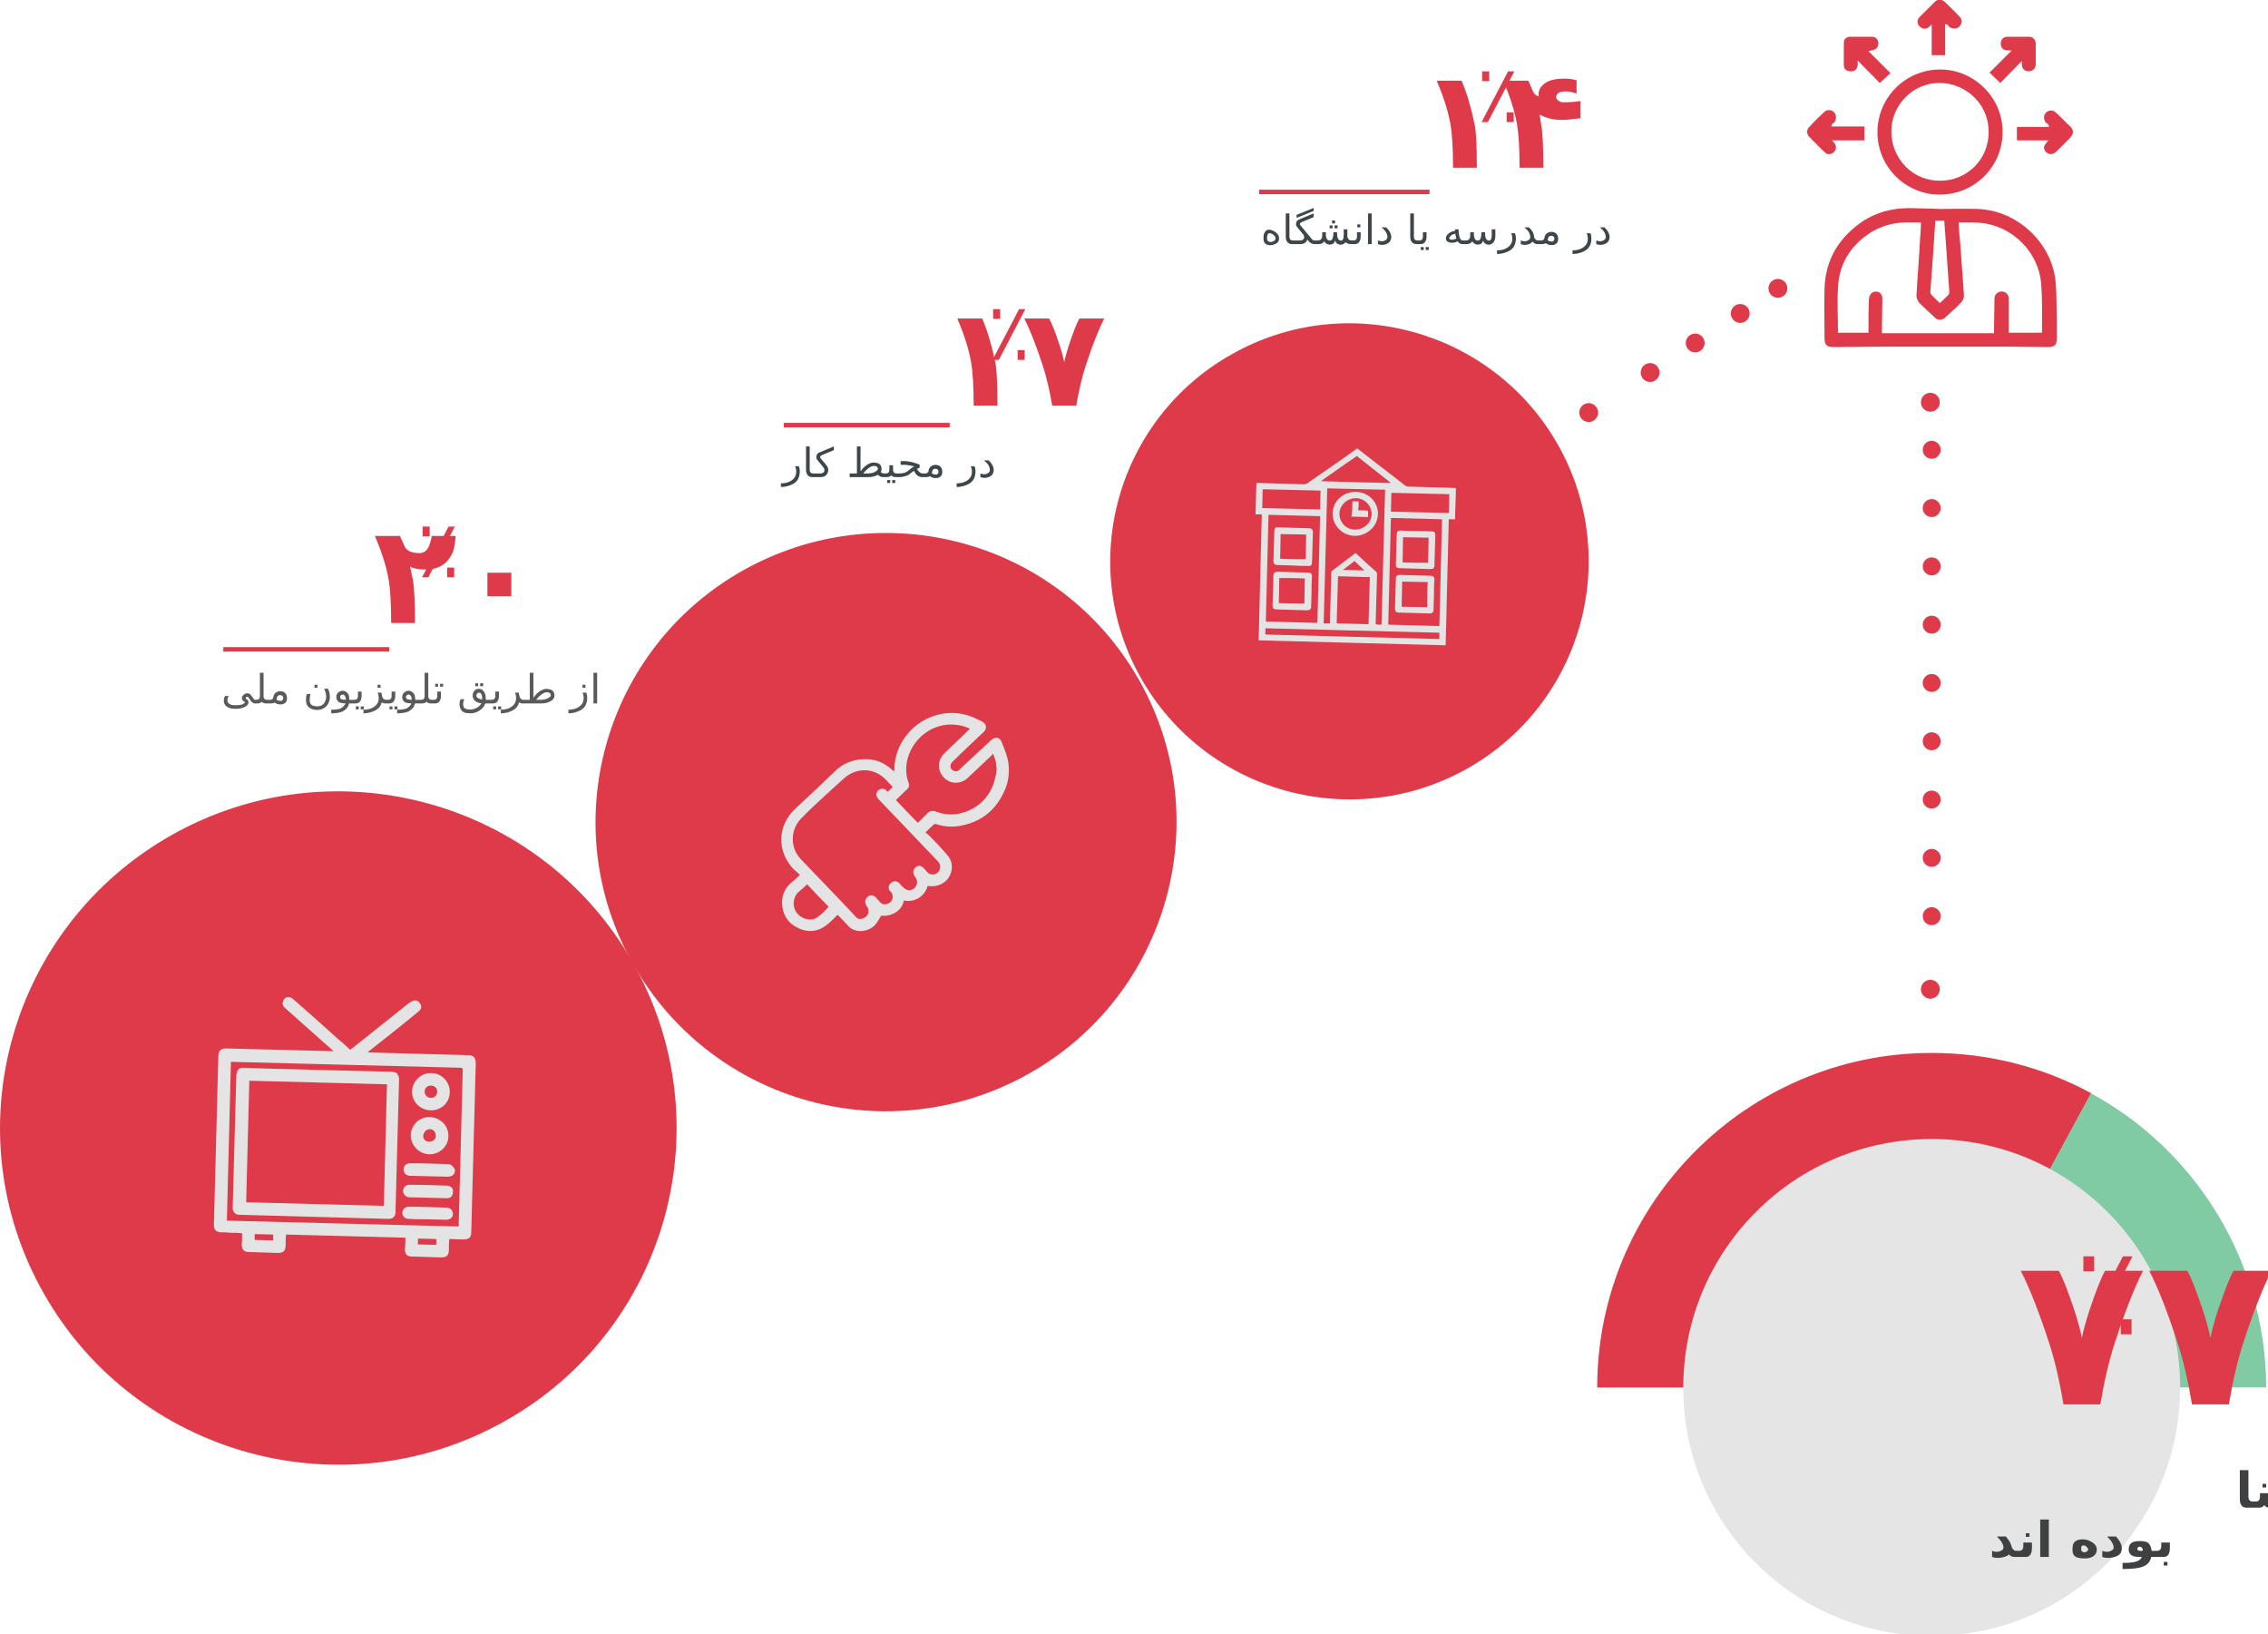
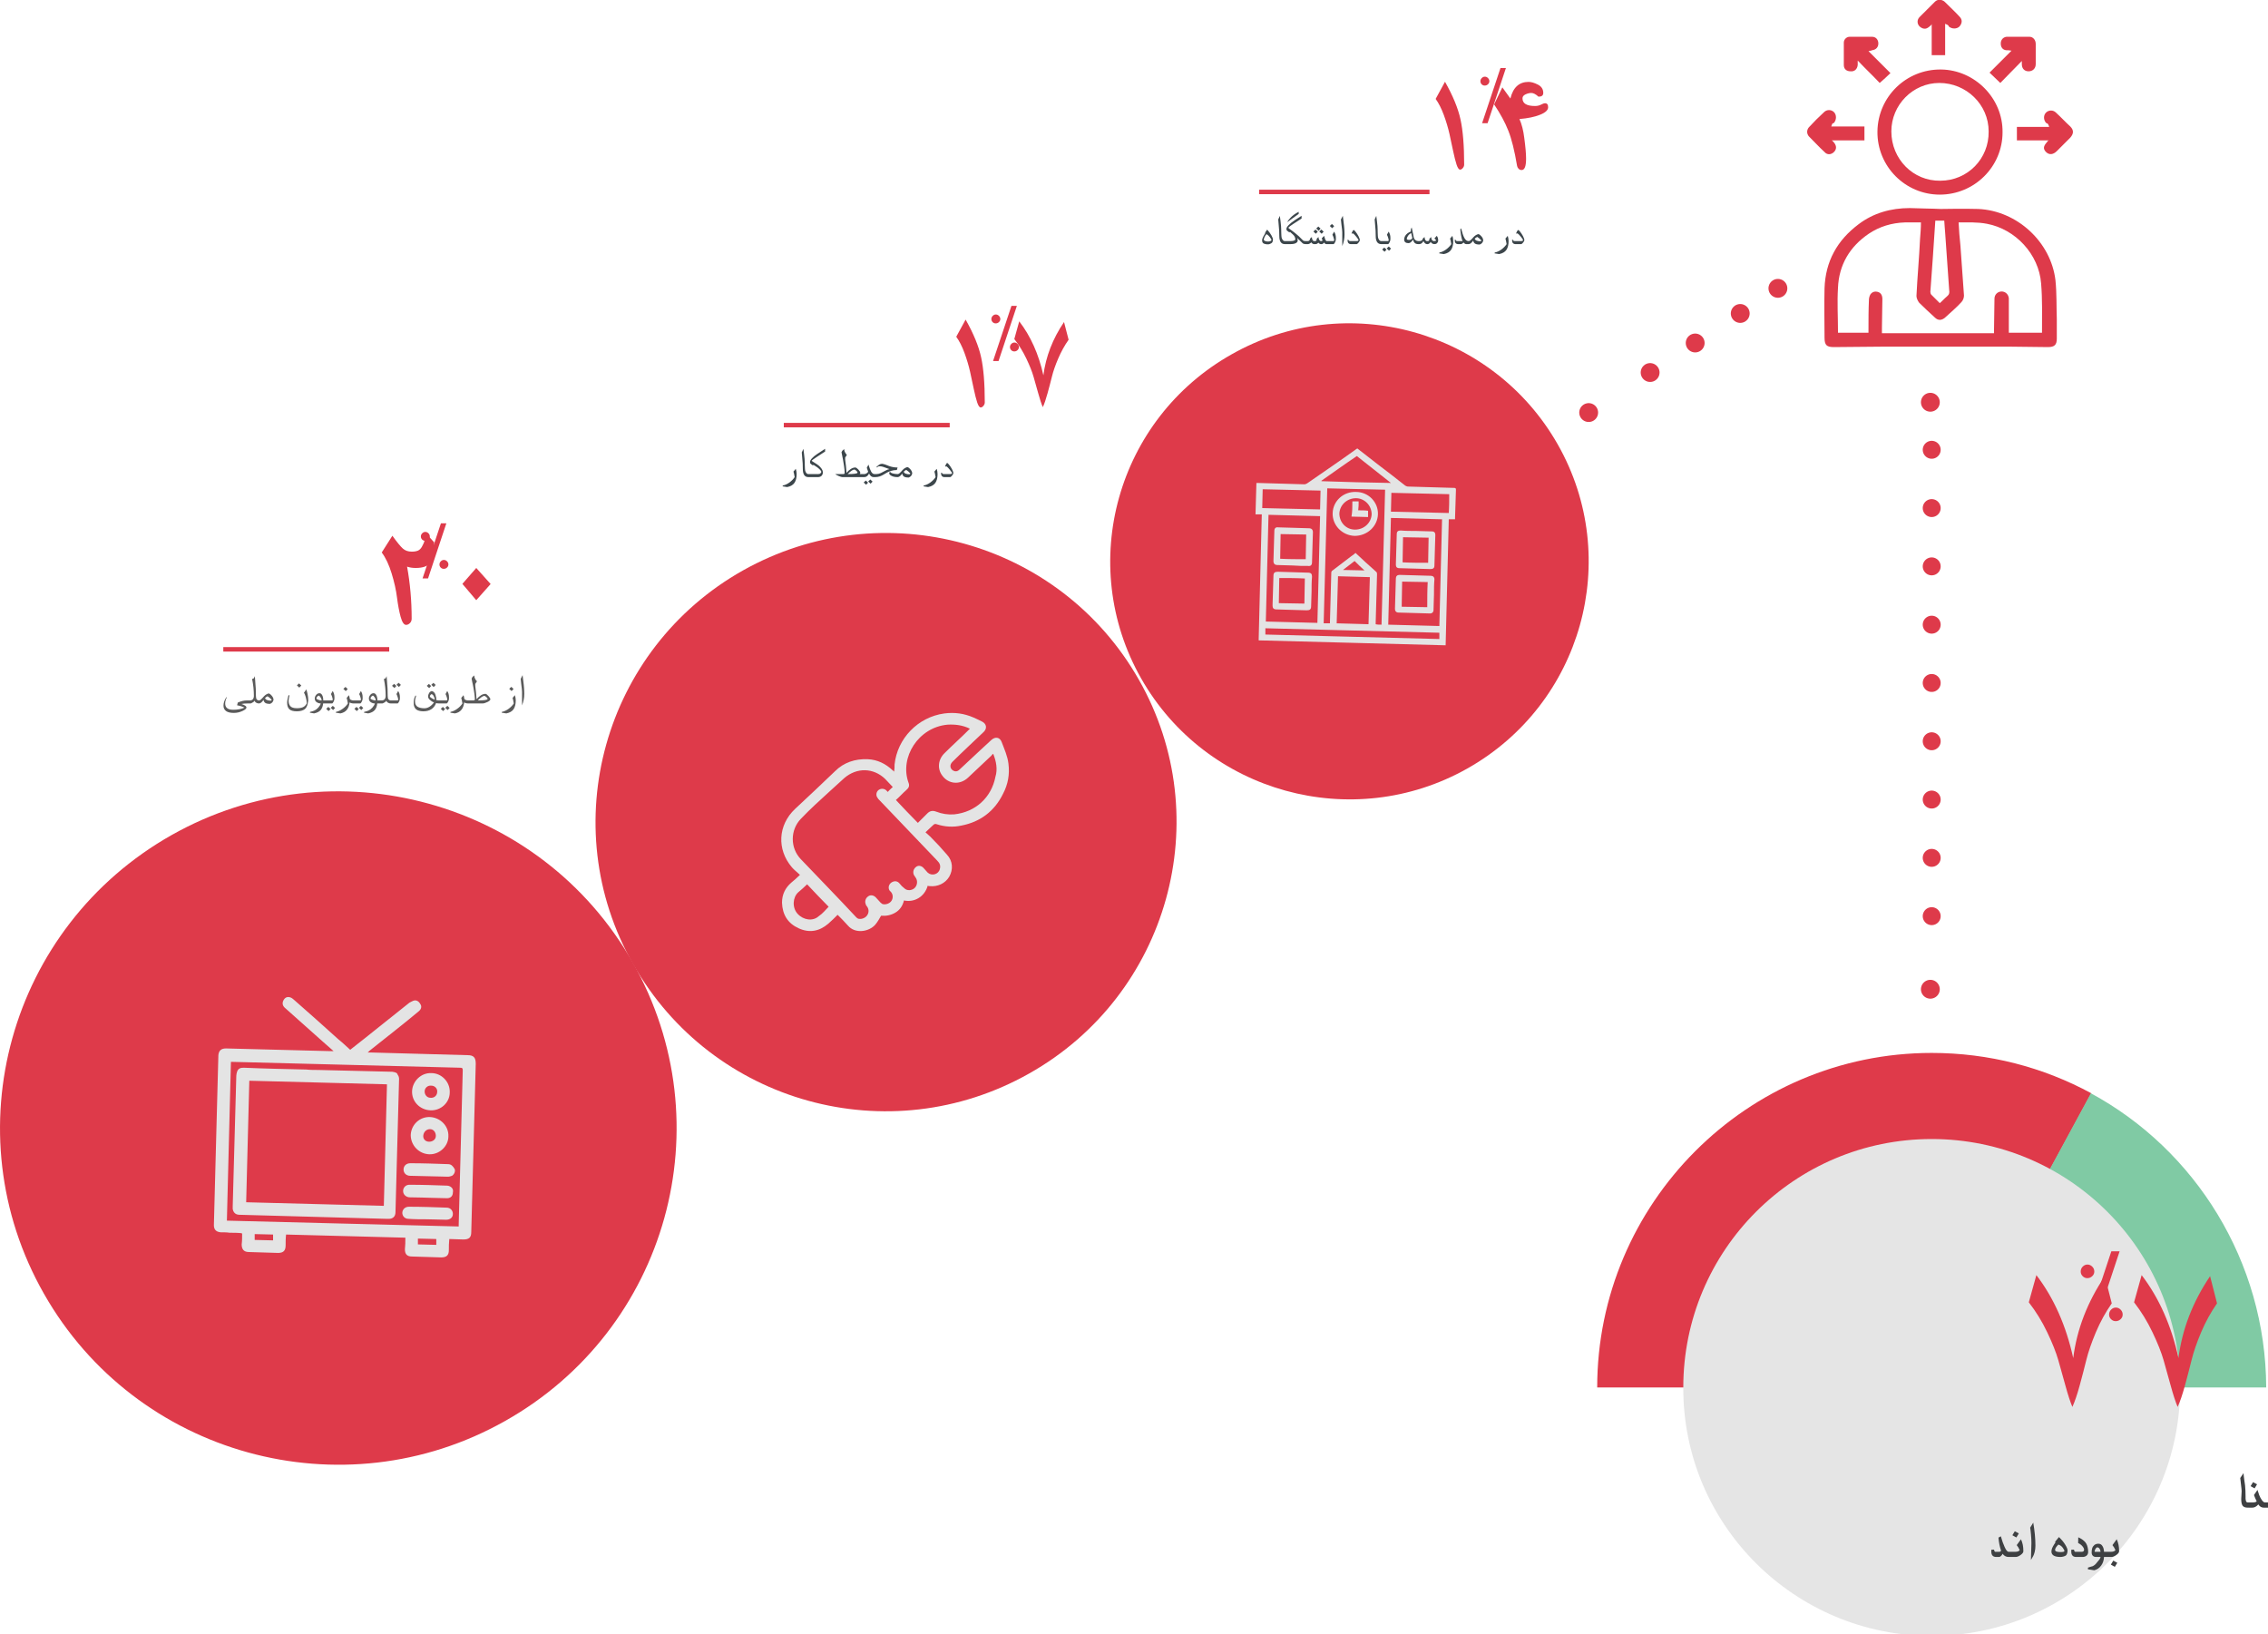
<svg xmlns="http://www.w3.org/2000/svg" version="1.1" id="SVG_T1G2" x="0px" y="0px" viewBox="0 0 505.8 364.3" data-viewBox="0 0 505.8 364.3" style="enable-background:new 0 0 505.8 364.3;" xml:space="preserve">
  <style type="text/css">
	#SVG_T1G2 .st0{fill:#DF3A4A;}
	#SVG_T1G2 .st1{fill:none;}
	#SVG_T1G2 .st2{fill:#80CAA4;}
	#SVG_T1G2 .st3{fill:#E5E5E5;}
	#SVG_T1G2 .st4{fill:#DE3A4A;}
	#SVG_T1G2 .st5{fill:none;stroke:#DE3A4A;stroke-width:4;stroke-linecap:round;stroke-linejoin:round;stroke-dasharray:0,13;}
	#SVG_T1G2 .st6{fill:none;stroke:#DE3A4A;stroke-width:4.204;stroke-linecap:round;stroke-linejoin:round;}
	#SVG_T1G2 .st7{fill:none;stroke:#DE3A4A;stroke-width:4.204;stroke-linecap:round;stroke-linejoin:round;stroke-dasharray:0,12.014;}
	#SVG_T1G2 .st8{fill:none;stroke:#DE3A4A;}
	#SVG_T1G2 .st9{fill:#E4E4E4;}
	#SVG_T1G2 .st10{fill:#3C464B;}
- 	#SVG_T1G2 .st11{font-family:'Raleway'; font-weight:400;}
+ 	#SVG_T1G2 .st11{ font-weight:400;}
	#SVG_T1G2 .st12{font-size:9px;}
	#SVG_T1G2 .st13{fill:#5A5A5A;}
	#SVG_T1G2 .st14{font-size:8.454px;}
- 	#SVG_T1G2 .st15{font-family:'Raleway'; font-weight:600;}
+ 	#SVG_T1G2 .st15{ font-weight:600;}
	#SVG_T1G2 .st16{font-size:30.571px;}
	#SVG_T1G2 .st17{font-size:17.823px;}
	#SVG_T1G2 .st19{fill:#3E4042;}
- 	#SVG_T1G2 .st20{font-family:'Raleway'; font-weight:600;}
+ 	#SVG_T1G2 .st20{ font-weight:600;}
	#SVG_T1G2 .st21{font-size:11px;}
	#SVG_T1G2 .st22{font-size:13.453px;}
	#SVG_T1G2 .st23{font-size:46.958px;}
- 	#SVG_T1G2 .st24{font-family:'Raleway'; font-weight:300;}
+ 	#SVG_T1G2 .st24{ font-weight:300;}
	#SVG_T1G2 .st25{font-size:27.377px;}
</style>
  <g class="anim2">
    <line class="st5" x1="430.8" y1="100.3" x2="430.8" y2="215.3" />
    <path class="st6" d="M430.5,220.6L430.5,220.6 M430.5,89.7L430.5,89.7" />
  </g>
  <g class="anim3">
    <path class="st4" d="M431.6,49.3c-0.4,6-0.7,10.6-1.1,15.8c0,0.2,0.1,0.5,0.2,0.6c0.6,0.6,1.3,1.3,1.9,1.9c0.6-0.5,1-1,1.6-1.5   c0.5-0.4,0.6-0.8,0.5-1.4c-0.3-4.2-0.6-8.6-0.9-12.8c-0.1-0.8-0.1-1.7-0.2-2.7H431.6z M455.4,74.3c0,0,0-0.3,0-0.4   c0-3.6,0.1-7.1-0.2-10.7c-0.5-6.5-5.7-12.1-12.1-13.3c-2.1-0.4-4.2-0.3-6.3-0.3c0.1,1.8,0.2,3.4,0.4,5.1c0.3,3.7,0.5,7.5,0.8,11.2   c0,0.5-0.2,1.1-0.6,1.5c-1.1,1.2-2.4,2.3-3.6,3.4c-0.8,0.7-1.6,0.7-2.3,0c-1.2-1.1-2.4-2.2-3.5-3.3c-0.3-0.4-0.6-1-0.6-1.5   c0.2-4.2,0.6-8.4,0.8-12.7c0.1-1.2,0.2-2.5,0.2-3.7c-1.3,0-2.4,0-3.6,0c-2.9,0.1-5.6,0.9-8,2.5c-4.3,2.9-6.7,7-6.9,12.1   c-0.2,3.2,0,6.5,0,9.7c0,0.1,0,0.3,0,0.3h6.8c0,0,0-0.5,0-0.7c0-2.2,0-4.4,0.1-6.6c0-0.4,0.1-0.8,0.3-1.2c0.4-0.6,1-0.8,1.7-0.6   c0.7,0.2,1,0.8,1,1.6c0,2.1-0.1,4.3-0.1,6.4c0,0.4,0,1.2,0,1.2h25v-0.8c0-2.3,0.1-4.6,0.1-6.9c0-0.9,0.7-1.6,1.6-1.6   c0.8,0,1.5,0.6,1.6,1.5c0,0.2,0,0.5,0,0.7c0,2.1,0,4.2,0,6.3c0,0.3,0,0.7,0,0.7H455.4z M432.8,46.6c0,0,5.6-0.1,8.4,0   c8.7,0.4,16.2,7.4,17.2,15.9c0.3,2.9,0.2,5.8,0.3,8.6c0,1.5,0,2.9,0,4.4c0,1.4-0.5,1.9-2,1.9c-2.9,0-5.8-0.1-8.6-0.1   c-9.3,0-18.7,0-28,0c-3.7,0-7.4,0.1-11.1,0.1c-1.6,0-2.1-0.4-2.1-2.1c0-3.7-0.1-7.3,0-11c0.2-6,2.8-10.7,7.6-14.3   c3.3-2.5,7.2-3.6,11.4-3.6C428.1,46.5,430.8,46.5,432.8,46.6c0,0,0-0.2,0-0.2" />
    <path class="st4" d="M432.7,40.3c6.1,0,10.9-4.9,10.8-11c0-6-5-10.8-11-10.8c-5.9,0-10.7,4.9-10.7,10.8   C421.8,35.5,426.7,40.4,432.7,40.3 M446.6,29.5c0,7.7-6.3,13.9-14,13.9c-7.7,0-14-6.3-13.9-14.1c0.1-7.7,6.4-13.9,14.2-13.8   C440.4,15.6,446.7,21.9,446.6,29.5" />
    <path class="st4" d="M450.9,13.6c-1.7,1.7-3.3,3.4-4.8,4.9c-0.8-0.8-1.6-1.5-2.4-2.3c1.6-1.6,3.2-3.2,4.9-4.9   c-0.5-0.1-0.9-0.1-1.2-0.1c-0.8-0.1-1.2-0.7-1.2-1.5c0-0.8,0.5-1.4,1.3-1.5c1.7,0,3.4,0,5.1,0c0.8,0,1.4,0.7,1.4,1.6   c0,1.5,0,3,0,4.5c0,1-0.7,1.6-1.6,1.6c-0.9,0-1.5-0.6-1.5-1.6C450.9,14.2,450.9,14,450.9,13.6" />
    <path class="st4" d="M433.8,5.3v7h-3v-7c0,0.3-0.4,0.5-0.6,0.7c-0.7,0.6-1.4,0.5-2.1-0.1c-0.6-0.6-0.6-1.5,0-2.1   c1.1-1.1,2.3-2.3,3.4-3.4c0.6-0.6,1.5-0.6,2.2,0c1.1,1.1,2.3,2.2,3.3,3.3c0.7,0.7,0.6,1.5,0,2.2c-0.6,0.6-1.7,0.6-2.4,0   C434.5,5.8,434.8,5.7,433.8,5.3" />
    <path class="st4" d="M456.8,31.3h-7v-3h7.2c-0.3-1-0.5-0.7-0.7-0.9c-0.6-0.7-0.6-1.7,0-2.3c0.6-0.6,1.6-0.6,2.2,0   c1.1,1,2.1,2.1,3.2,3.1c0.8,0.8,0.8,1.6,0,2.5c-1,1-2,2-3,3c-0.8,0.8-1.7,0.9-2.4,0.2c-0.7-0.7-0.6-1.3,0.2-2.2   c0.1-0.1,0.2-0.4,0.5-0.4" />
    <path class="st4" d="M416.7,11.4c1.7,1.7,3.3,3.3,4.9,4.9c-0.8,0.8-1.5,1.4-2.4,2.2c-1.5-1.6-3.2-3.2-4.9-5c0,0.5,0,0.7,0,1   c-0.1,0.9-0.7,1.5-1.6,1.4c-0.9,0-1.5-0.5-1.5-1.4c0-1.7,0-3.3,0-5c0-0.7,0.6-1.3,1.3-1.3c1.7,0,3.3,0,5,0c0.9,0,1.4,0.7,1.4,1.5   c0,0.8-0.5,1.4-1.4,1.5C417.4,11.3,417.1,11.3,416.7,11.4" />
    <path class="st4" d="M415.8,28.3v3h-7.4c0.3,0,0.5,0.4,0.7,0.6c0.5,0.7,0.5,1.4-0.1,2c-0.6,0.6-1.5,0.7-2.1,0   c-1.2-1.1-2.3-2.3-3.5-3.5c-0.5-0.6-0.5-1.4,0-2c1.1-1.2,2.2-2.3,3.4-3.4c0.6-0.6,1.6-0.6,2.2,0c0.6,0.6,0.6,1.7,0,2.4   c-0.2,0.2-0.3-0.2-0.6,0.8H415.8z" />
  </g>
  <g class="anim4">
    <line class="st7" x1="388.1" y1="69.9" x2="358.5" y2="89.3" />
    <path class="st6" d="M354.3,92L354.3,92 M396.5,64.3L396.5,64.3" />
  </g>
  <g class="anim5">
    <path class="st4" d="M327.2,171.4c25.6-14.4,34.7-46.8,20.2-72.3S300.3,64.5,274.7,79c-25.6,14.4-34.7,46.8-20.2,72.3   C269,176.8,301.6,185.8,327.2,171.4" />
    <path class="st1" d="M274.7,79c-25.6,14.4-34.7,46.8-20.2,72.3c14.5,25.5,47.1,34.5,72.7,20.1c25.6-14.4,34.7-46.8,20.2-72.3   c-9.8-17.3-27.9-27-46.5-27C292,72.1,283,74.3,274.7,79" />
    <path class="st9" d="M299.5,127.1c1.6,0,3.1,0.1,4.8,0.1c-0.8-0.7-1.5-1.4-2.2-2.1C301.2,125.8,300.4,126.4,299.5,127.1   M310.2,107.7C310.2,107.7,310.2,107.7,310.2,107.7c-2.5-2-5.1-4-7.6-6c-2.7,1.8-5.3,3.7-7.9,5.5c0,0,0,0,0,0.1   C299.9,107.5,305,107.6,310.2,107.7 M281.5,113.3c4.3,0.1,8.6,0.2,12.9,0.3c0-1.4,0.1-2.8,0.1-4.2c-4.3-0.1-8.6-0.2-12.9-0.3   C281.6,110.5,281.5,111.9,281.5,113.3 M323.2,110.2c-4.3-0.1-8.6-0.2-12.9-0.3c0,1.4-0.1,2.8-0.1,4.2c4.3,0.1,8.6,0.2,12.9,0.3   C323.2,113,323.2,111.6,323.2,110.2 M321,141.1c-12.9-0.3-25.9-0.7-38.8-1c0,0.5,0,0.9,0,1.4c12.9,0.3,25.8,0.7,38.8,1   C321,142,321,141.5,321,141.1 M305.5,128.7c-2.4-0.1-4.8-0.1-7.1-0.2c-0.1,3.5-0.2,7-0.3,10.5c2.4,0.1,4.8,0.1,7.1,0.2   C305.3,135.7,305.4,132.2,305.5,128.7 M321,139.6c0.2-8,0.4-15.9,0.6-23.8c-3.8-0.1-7.6-0.2-11.4-0.3c-0.2,8-0.4,15.9-0.6,23.8   C313.4,139.4,317.2,139.5,321,139.6 M282.9,114.8c-0.2,8-0.4,15.9-0.6,23.8c3.8,0.1,7.6,0.2,11.5,0.3c0.2-8,0.4-15.9,0.6-23.8   C290.5,115,286.7,114.9,282.9,114.8 M308.1,139.3c0.3-10.1,0.5-20.1,0.8-30.1c-4.3-0.1-8.6-0.2-12.9-0.3   c-0.3,10.1-0.5,20.1-0.8,30.1c0.5,0,0.9,0,1.4,0c0-0.1,0-0.3,0-0.4c0.1-3.6,0.2-7.3,0.3-10.9c0-0.2,0.1-0.4,0.3-0.5   c1.4-1.1,2.8-2.1,4.2-3.2c0.3-0.2,0.6-0.4,0.9-0.7c1.5,1.4,3,2.8,4.6,4.2c0.2,0.2,0.2,0.3,0.2,0.6c-0.1,3.6-0.2,7.1-0.3,10.7   c0,0.1,0,0.3,0,0.4C307.2,139.3,307.6,139.3,308.1,139.3 M324.5,115.8c-0.5,0-0.9,0-1.4,0c-0.2,9.4-0.5,18.7-0.7,28.1   c-13.9-0.4-27.8-0.7-41.7-1.1c0.2-9.3,0.5-18.7,0.7-28.1c-0.5,0-0.9,0-1.4,0c0.1-2.4,0.1-4.7,0.2-7c0.1,0,0.3,0,0.4,0   c3.4,0.1,6.8,0.2,10.3,0.3c0.2,0,0.4-0.1,0.6-0.2c3.6-2.5,7.3-5,10.9-7.6c0.1-0.1,0.2-0.1,0.3-0.2c1.5,1.2,3,2.3,4.5,3.5   c2.1,1.6,4.2,3.2,6.2,4.8c0.2,0.1,0.4,0.2,0.6,0.2c3.4,0.1,6.9,0.2,10.3,0.3c0.3,0,0.4,0.1,0.4,0.4c-0.1,2.1-0.1,4.2-0.2,6.2   C324.5,115.6,324.5,115.7,324.5,115.8" />
    <path class="st9" d="M302.4,111.1c-2,0-3.6,1.5-3.7,3.4c0,2,1.5,3.6,3.5,3.6c2,0,3.6-1.5,3.7-3.4   C305.9,112.7,304.3,111.1,302.4,111.1 M307.3,114.7c-0.1,2.7-2.4,4.8-5.2,4.8c-2.8-0.1-5-2.4-4.9-5.1c0.1-2.7,2.4-4.8,5.2-4.7   C305.2,109.7,307.4,112,307.3,114.7" />
    <path class="st9" d="M290.9,134.6c0-1.9,0.1-3.7,0.1-5.6c-1.9-0.1-3.8-0.1-5.7-0.1c0,1.9-0.1,3.7-0.1,5.6   C287.1,134.5,289,134.6,290.9,134.6 M292.5,131.9c0,1.1-0.1,2.2-0.1,3.3c0,0.7-0.3,0.9-1,0.9c-2.2-0.1-4.5-0.1-6.7-0.2   c-0.7,0-0.9-0.3-0.9-0.9c0.1-2.2,0.1-4.4,0.2-6.6c0-0.7,0.3-0.9,1-0.9c2.2,0.1,4.5,0.1,6.7,0.2c0.7,0,0.9,0.3,0.9,0.9   C292.5,129.7,292.5,130.8,292.5,131.9" />
    <path class="st9" d="M285.5,124.6c1.9,0.1,3.8,0.1,5.7,0.1c0-1.9,0.1-3.7,0.1-5.5c-1.9,0-3.8-0.1-5.7-0.1   C285.6,120.9,285.5,122.8,285.5,124.6 M288.3,126.1c-1.1,0-2.3-0.1-3.4-0.1c-0.6,0-0.9-0.3-0.9-0.9c0.1-2.2,0.1-4.5,0.2-6.7   c0-0.6,0.3-0.9,0.9-0.8c2.3,0.1,4.6,0.1,6.8,0.2c0.6,0,0.9,0.3,0.9,0.9c-0.1,2.2-0.1,4.5-0.2,6.7c0,0.6-0.3,0.9-0.9,0.8   C290.6,126.2,289.5,126.2,288.3,126.1" />
    <path class="st9" d="M318.4,129.8c-1.9,0-3.8-0.1-5.7-0.1c0,1.9-0.1,3.7-0.1,5.6c1.9,0,3.8,0.1,5.7,0.1   C318.3,133.5,318.3,131.6,318.4,129.8 M319.8,132.6c0,1.1-0.1,2.2-0.1,3.4c0,0.5-0.3,0.8-0.8,0.8c-2.3-0.1-4.7-0.1-7-0.2   c-0.5,0-0.8-0.3-0.8-0.8c0.1-2.3,0.1-4.5,0.2-6.8c0-0.5,0.3-0.8,0.8-0.8c2.3,0.1,4.7,0.1,7,0.2c0.5,0,0.8,0.3,0.8,0.8   C319.8,130.3,319.8,131.5,319.8,132.6" />
    <path class="st9" d="M312.9,119.8c0,1.9-0.1,3.7-0.1,5.6c1.9,0.1,3.8,0.1,5.7,0.1c0-1.9,0.1-3.7,0.1-5.6   C316.7,119.9,314.8,119.8,312.9,119.8 M315.8,118.4c1.2,0,2.3,0.1,3.5,0.1c0.6,0,0.8,0.3,0.8,0.8c-0.1,2.3-0.1,4.5-0.2,6.8   c0,0.6-0.3,0.8-0.9,0.8c-2.3-0.1-4.6-0.1-6.9-0.2c-0.6,0-0.8-0.3-0.8-0.8c0.1-2.3,0.1-4.5,0.2-6.8c0-0.6,0.3-0.8,0.9-0.8   C313.5,118.4,314.7,118.4,315.8,118.4" />
    <path class="st9" d="M301.6,111.8c0.5,0,0.9,0,1.4,0c0,0.7,0,1.3-0.1,2c0.8,0,1.5,0,2.2,0.1c0,0.5,0,0.9,0,1.4   c-1.2,0-2.4-0.1-3.7-0.1C301.6,114.1,301.6,113,301.6,111.8" />
  </g>
  <g class="anim6">
    <line class="st8" x1="280.8" y1="42.8" x2="318.8" y2="42.8" />
    <text transform="matrix(1.0052 0 0 1 316.1185 37.4027)" class="rtl st4 st15 st16">۱۴</text>
    <text transform="matrix(1.0052 0 0 1 329.2591 27.2221)" class="rtl st4 st11 st17">٪</text>
    <text transform="matrix(1.0052 0 0 1 281.1576 54.4369)" class="st10 st11 st12">در مدرسه یا دانشگاه</text>
  </g>
  <g class="anim7">
    <path class="st4" d="M229.5,239.4c31.1-17.5,42.1-56.9,24.5-87.8c-17.6-31-57.1-41.9-88.3-24.4c-31.1,17.5-42.1,56.9-24.5,87.8   C158.8,246.1,198.3,257,229.5,239.4" />
    <path class="st1" d="M165.7,127.3c-31.1,17.5-42.1,56.9-24.5,87.8c17.6,31,57.1,41.9,88.3,24.4c31.1-17.5,42.1-56.9,24.5-87.8   c-11.9-21-33.9-32.7-56.4-32.7C186.7,118.9,175.8,121.6,165.7,127.3" />
    <path class="st9" d="M184.8,202.2c-1.6-1.6-3.2-3.3-4.8-5c-0.6,0.6-1.3,1.2-2,1.8c-1.2,1.1-1.4,3.4-0.1,4.8c1.3,1.4,3.4,1.7,4.7,0.5  C183.5,203.7,184.1,202.9,184.8,202.2 M221.5,168.1c-0.2,0.1-0.3,0.3-0.4,0.4c-1.7,1.6-3.5,3.3-5.2,4.9c-1.8,1.7-4.4,1.5-5.8-0.5  c-1.1-1.5-0.9-3.6,0.6-5c1.7-1.7,3.5-3.3,5.2-5c0.1-0.1,0.2-0.2,0.4-0.4c-1.6-0.8-3.3-1-5-0.9c-6.5,0.6-10.7,7.3-8.7,12.9  c0.3,0.7,0.1,1.2-0.5,1.7c-0.8,0.7-1.5,1.5-2.3,2.2c1.6,1.7,3.2,3.4,4.9,5.1c0.7-0.7,1.4-1.4,2.1-2.1c0.6-0.6,1.2-0.7,2-0.4  c1.3,0.5,2.6,0.7,4,0.6c4.7-0.5,8.3-3.7,9.2-8.4C222.5,171.6,222.2,169.8,221.5,168.1 M199.1,175.5c-0.6-0.6-1.1-1.2-1.7-1.8  c-2.6-2.5-6.3-2.6-9.1-0.2c-1.1,1-2.2,2-3.3,3c-2.2,2-4.4,4-6.4,6.1c-2.4,2.5-2.4,6.5,0,9c4.1,4.3,8.3,8.6,12.4,13  c0.2,0.2,0.4,0.3,0.6,0.3c0.6,0.1,1.4-0.2,1.8-0.8c0.4-0.6,0.4-1.3,0-1.9c-0.1-0.2-0.3-0.3-0.3-0.5c-0.3-0.6-0.1-1.4,0.5-1.8  c0.5-0.4,1.2-0.3,1.7,0.2c0.4,0.4,0.7,0.8,1.1,1.2c0.1,0.1,0.3,0.2,0.4,0.3c0.7,0.2,1.6-0.1,2-0.7c0.4-0.6,0.4-1.4-0.1-2  c-0.1-0.1-0.2-0.2-0.3-0.3c-0.4-0.6-0.2-1.4,0.4-1.8c0.6-0.4,1.3-0.4,1.8,0.2c0.3,0.4,0.7,0.8,1.1,1.1c0.6,0.6,1.7,0.5,2.3-0.1  c0.6-0.6,0.7-1.6,0.2-2.3c-0.1-0.1-0.1-0.2-0.2-0.3c-0.5-0.6-0.4-1.5,0.2-2c0.5-0.5,1.3-0.4,1.8,0.2c0.3,0.3,0.6,0.7,0.9,1  c0.9,0.8,2.4,0.4,2.7-0.8c0.2-0.8,0-1.3-0.6-1.9c-4.3-4.5-8.6-9-12.9-13.5c-0.2-0.2-0.3-0.3-0.4-0.5c-0.4-0.5-0.3-1.3,0.2-1.7  c0.5-0.4,1.2-0.4,1.7,0c0.1,0.1,0.3,0.3,0.4,0.4C198.3,176.2,198.7,175.9,199.1,175.5 M178.4,195.1c-0.6-0.6-1.3-1.1-1.8-1.7  c-3.4-4-3.1-9.4,0.7-13c3-2.8,6-5.6,8.9-8.4c2-2,4.5-2.8,7.3-2.7c2.2,0.1,4,1,5.6,2.5c0.1,0.1,0.2,0.1,0.3,0.3  c0.1-0.6,0.1-1.1,0.1-1.6c0.6-5.8,5.2-10.6,11.1-11.4c2.3-0.3,4.4,0,6.5,0.9c0.7,0.3,1.3,0.6,1.9,0.9c1,0.5,1.2,1.5,0.4,2.3  c-2.3,2.2-4.7,4.4-7,6.7c-0.6,0.6-0.6,1.4,0.1,1.9c0.5,0.3,1,0.3,1.5-0.2c1.5-1.4,3-2.8,4.5-4.2c0.9-0.8,1.7-1.6,2.6-2.4  c0.9-0.8,1.9-0.6,2.3,0.5c0.6,1.6,1.3,3.1,1.5,4.8c0.3,2.4-0.1,4.6-1.2,6.7c-1.9,3.9-5.1,6.3-9.3,7.1c-1.8,0.4-3.7,0.3-5.5-0.3  c-0.3-0.1-0.5-0.1-0.8,0.2c-0.5,0.5-1.1,1-1.7,1.6c0.4,0.4,0.8,0.7,1.1,1c1.3,1.3,2.5,2.6,3.7,4c1.3,1.4,1.4,3.3,0.5,4.9  c-0.9,1.5-2.6,2.3-4.4,2.1c-0.1,0-0.3,0-0.4-0.1c-0.7,2.5-3,3.8-5.3,3.3c-0.3,1.2-0.9,2.1-1.9,2.7c-1,0.6-2.1,0.8-3.2,0.7  c-0.4,0.7-0.8,1.4-1.3,2c-1.4,1.6-4.5,2.1-6.1,0.2c-0.7-0.8-1.5-1.6-2.3-2.4c-0.7,0.7-1.4,1.4-2.1,2c-2,1.7-4.2,2.1-6.6,1  c-2.4-1.1-3.6-3-3.7-5.7c0-1.8,0.7-3.3,2.1-4.5C177.1,196.3,177.7,195.8,178.4,195.1" />
  </g>
  <g class="anim8">
    <line class="st8" x1="174.8" y1="94.8" x2="211.8" y2="94.8" />
    <text transform="matrix(1.0052 0 0 1 209.2083 90.4359)" class="rtl st4 st15 st16">۱۷</text>
    <text transform="matrix(1.0052 0 0 1 220.1971 80.2553)" class="rtl st4 st11 st17">٪</text>
    <text transform="matrix(1.0052 0 0 1 174.5379 106.393)">
      <tspan x="0" y="0" class="st10 st11 st12">در محیط کار</tspan>
    </text>
  </g>
  <g class="anim9">
    <path class="st4" d="M112.6,316.9c36.3-20.4,49-66.2,28.5-102.3c-20.5-36.1-66.6-48.8-102.8-28.4C2,206.7-10.7,252.5,9.8,288.5   C30.3,324.6,76.4,337.3,112.6,316.9" />
    <path class="st1" d="M38.3,186.2C2,206.7-10.7,252.5,9.8,288.6c20.5,36.1,66.6,48.8,102.8,28.4c36.3-20.4,49-66.2,28.5-102.3   c-13.9-24.4-39.4-38.1-65.8-38.1C62.8,176.5,50.1,179.6,38.3,186.2" />
    <path id="SVG_T1G2_XMLID_41_" class="st1" d="M54.9,268.1c10.3,0.3,20.5,0.5,30.7,0.8c0.2-9,0.5-18.1,0.7-27.1c-10.3-0.3-20.5-0.5-30.7-0.8   C55.3,250.1,55.1,259.1,54.9,268.1z" />
    <path id="SVG_T1G2_XMLID_60_" class="st1" d="M95.8,254.6c0.8,0,1.4-0.5,1.5-1.3c0-0.8-0.5-1.4-1.3-1.5c-0.8,0-1.5,0.6-1.5,1.3   C94.4,253.9,95,254.5,95.8,254.6z" />
    <path id="SVG_T1G2_XMLID_61_" class="st1" d="M93.1,277.5c1.4,0,2.8,0.1,4.1,0.1c0-0.5,0-0.9,0-1.3c-1.4,0-2.7-0.1-4.1-0.1   C93.2,276.6,93.1,277,93.1,277.5z" />
    <path id="SVG_T1G2_XMLID_62_" class="st1" d="M96,244.8c0.8,0,1.5-0.5,1.5-1.3c0-0.8-0.6-1.4-1.3-1.4c-0.8,0-1.4,0.5-1.5,1.3   C94.7,244.2,95.2,244.8,96,244.8z" />
    <path id="SVG_T1G2_XMLID_63_" class="st1" d="M56.8,276.5c1.4,0,2.8,0.1,4.1,0.1c0-0.5,0-0.9,0-1.3c-1.4,0-2.8-0.1-4.1-0.1   C56.8,275.6,56.8,276.1,56.8,276.5z" />
    <path id="SVG_T1G2_XMLID_71_" class="st1" d="M102.7,238c-16.9-0.4-33.8-0.9-50.6-1.3c-0.2,0-0.4,0-0.5,0c-0.3,11.8-0.6,23.6-0.9,35.4   c17.3,0.4,34.5,0.9,51.7,1.3c0-0.2,0-0.4,0-0.5c0.3-11.4,0.6-22.9,0.9-34.3C103.3,238.2,103.1,238.1,102.7,238z M96.2,239.3   c2.3,0.1,4.1,2,4.1,4.3c-0.1,2.3-2.1,4.1-4.3,4c-2.3-0.1-4.1-2-4-4.3C92,241,93.9,239.2,96.2,239.3z M96,249c2.3,0.1,4.1,2,4.1,4.3   c-0.1,2.3-2,4.1-4.3,4c-2.3-0.1-4.1-2-4-4.4C91.7,250.8,93.7,249,96,249z M88.4,270.3c0,0.9-0.6,1.5-1.5,1.5c-0.1,0-0.3,0-0.4,0   c-10.9-0.3-21.8-0.6-32.6-0.9c-0.3,0-0.6,0-0.9-0.1c-0.5-0.2-0.8-0.6-0.9-1.2c0-0.2,0-0.4,0-0.6c0.3-9.7,0.5-19.4,0.8-29.1   c0-0.3,0-0.7,0.2-1c0.3-0.6,0.9-0.8,1.5-0.8c4.6,0.1,9.3,0.2,13.9,0.4c0.9,0,1.8,0,2.7,0.1c5.5,0.1,11,0.3,16.5,0.4   c0.6,0,1.1,0.1,1.4,0.6c0.2,0.3,0.3,0.6,0.3,0.9C88.9,250.5,88.7,260.4,88.4,270.3z M99.5,272.1c-1.4,0-2.8-0.1-4.2-0.1   c-1.4,0-2.8-0.1-4.2-0.1c-1.1,0-1.7-0.9-1.3-1.8c0.2-0.6,0.7-0.9,1.4-0.9c2.8,0.1,5.6,0.1,8.4,0.2c0.8,0,1.4,0.6,1.4,1.4   C101,271.5,100.4,272.1,99.5,272.1z M99.8,267.2c-1.4,0-3-0.1-4-0.1c0,0,0,0,0,0c0,0-2.9-0.1-4.3-0.1c-0.8,0-1.5-0.6-1.5-1.4   c0-0.8,0.6-1.4,1.4-1.4c2.8,0.1,5.6,0.1,8.5,0.2c0.8,0,1.4,0.7,1.3,1.5C101.1,266.7,100.6,267.2,99.8,267.2z M100.6,262.1   c-0.2,0.1-0.6,0.2-0.9,0.2c-1.4,0-2.8-0.1-4.2-0.1c-1.4,0-2.8-0.1-4.2-0.1c-0.9,0-1.5-0.6-1.5-1.4c0-0.8,0.7-1.4,1.5-1.4   c2.8,0.1,5.6,0.1,8.4,0.2c0.7,0,1.2,0.4,1.4,1C101.4,261.1,101.2,261.8,100.6,262.1z" />
    <path id="SVG_T1G2_XMLID_87_" class="st9" d="M104.3,235.3c-7.2-0.2-14.5-0.4-21.7-0.6c-0.2,0-0.4,0-0.6,0c0.2-0.2,0.3-0.2,0.3-0.3   c1.9-1.5,3.9-3.1,5.8-4.6c1.8-1.4,3.6-2.9,5.3-4.3c0.5-0.4,0.7-1,0.4-1.5c-0.3-0.6-0.8-1-1.4-0.9c-0.4,0.1-0.7,0.3-1.1,0.5   c-3.3,2.6-6.6,5.3-9.9,7.9c-1.1,0.9-2.2,1.7-3.3,2.6c-0.9-0.8-1.7-1.6-2.6-2.3c-3.3-3-6.7-6-10-8.9c-0.2-0.2-0.5-0.4-0.8-0.5   c-0.7-0.2-1.2,0.1-1.5,0.7c-0.3,0.6-0.2,1.2,0.4,1.7c2.8,2.5,5.5,4.9,8.3,7.4c0.8,0.7,1.6,1.4,2.5,2.2c-0.3,0-0.5,0-0.7,0   c-7.8-0.2-15.5-0.4-23.3-0.6c-1.1,0-1.6,0.5-1.7,1.5c-0.3,12.6-0.7,25.3-1,37.9c0,1,0.5,1.5,1.5,1.6c0.7,0,1.4,0,2,0.1   c0.9,0,1.8,0,2.7,0.1c0,0.1,0.1,0.1,0.1,0.1c0,0.8,0,1.6-0.1,2.4c0,1.1,0.5,1.7,1.6,1.7c2.2,0.1,4.3,0.1,6.5,0.2   c1.2,0,1.7-0.5,1.7-1.7c0-0.8,0-1.6,0.1-2.4c8.9,0.2,17.7,0.5,26.6,0.7c0,0.9,0,1.7-0.1,2.6c0,1.1,0.5,1.6,1.6,1.6   c2.2,0.1,4.3,0.1,6.5,0.2c1.2,0,1.7-0.5,1.7-1.6c0-0.8,0-1.6,0.1-2.5c1.1,0,2.1,0.1,3.1,0.1c1.3,0,1.8-0.4,1.8-1.7   c0.3-12.5,0.7-25,1-37.5C106.1,235.8,105.6,235.3,104.3,235.3z M60.9,276.6c-1.4,0-2.7-0.1-4.1-0.1c0-0.4,0-0.9,0-1.3   c1.4,0,2.7,0.1,4.1,0.1C60.9,275.7,60.9,276.2,60.9,276.6z M97.3,277.6c-1.4,0-2.8-0.1-4.1-0.1c0-0.4,0-0.8,0-1.3   c1.4,0,2.8,0.1,4.1,0.1C97.3,276.7,97.3,277.1,97.3,277.6z M102.3,273c0,0.2,0,0.3,0,0.5c-17.3-0.4-34.5-0.9-51.7-1.3   c0.3-11.8,0.6-23.6,0.9-35.4c0.2,0,0.4,0,0.5,0c16.9,0.4,33.8,0.9,50.6,1.3c0.5,0,0.6,0.1,0.6,0.6   C102.9,250.1,102.6,261.5,102.3,273z" />
    <path id="SVG_T1G2_XMLID_92_" class="st9" d="M87.5,239c-5.5-0.1-11-0.3-16.5-0.4c-0.9,0-1.8,0-2.7-0.1c-4.6-0.1-9.3-0.2-13.9-0.4   c-0.7,0-1.2,0.1-1.5,0.8c-0.1,0.3-0.2,0.7-0.2,1c-0.3,9.7-0.5,19.4-0.8,29.1c0,0.2,0,0.4,0,0.6c0.1,0.6,0.4,1,0.9,1.2   c0.3,0.1,0.6,0.1,0.9,0.1c10.9,0.3,21.8,0.6,32.6,0.9c0.1,0,0.3,0,0.4,0c0.9,0,1.5-0.5,1.5-1.5c0.3-9.9,0.5-19.8,0.8-29.7   c0-0.3-0.1-0.7-0.3-0.9C88.6,239.2,88.1,239.1,87.5,239z M85.6,268.9c-10.2-0.3-20.4-0.5-30.7-0.8c0.2-9,0.5-18,0.7-27.1   c10.2,0.3,20.5,0.5,30.7,0.8C86.1,250.9,85.8,259.9,85.6,268.9z" />
    <path id="SVG_T1G2_XMLID_95_" class="st9" d="M96,247.6c2.3,0.1,4.3-1.7,4.3-4c0.1-2.3-1.8-4.3-4.1-4.3c-2.3-0.1-4.2,1.8-4.3,4   C91.8,245.6,93.6,247.5,96,247.6z M96.2,242.1c0.8,0,1.4,0.7,1.3,1.4c0,0.8-0.7,1.4-1.5,1.3c-0.8,0-1.3-0.7-1.3-1.4   C94.7,242.6,95.4,242,96.2,242.1z" />
    <path id="SVG_T1G2_XMLID_98_" class="st9" d="M95.7,257.4c2.3,0.1,4.3-1.8,4.3-4c0.1-2.3-1.8-4.2-4.1-4.3c-2.3-0.1-4.2,1.7-4.3,4   C91.6,255.4,93.4,257.3,95.7,257.4z M95.9,251.8c0.8,0,1.3,0.7,1.3,1.5c0,0.8-0.7,1.3-1.5,1.3c-0.8,0-1.4-0.6-1.3-1.4   C94.5,252.4,95.1,251.8,95.9,251.8z" />
    <path id="SVG_T1G2_XMLID_99_" class="st9" d="M99.6,269.3c-2.8-0.1-5.6-0.2-8.4-0.2c-0.7,0-1.2,0.4-1.4,0.9c-0.3,0.9,0.3,1.8,1.3,1.8   c1.4,0.1,2.8,0.1,4.2,0.1c1.4,0,2.8,0.1,4.2,0.1c0.9,0,1.5-0.5,1.5-1.3C101,270,100.5,269.3,99.6,269.3z" />
    <path id="SVG_T1G2_XMLID_100_" class="st9" d="M99.9,259.6c-2.8-0.1-5.6-0.2-8.4-0.2c-0.9,0-1.5,0.6-1.5,1.4c0,0.8,0.6,1.4,1.5,1.4   c1.4,0,2.8,0.1,4.2,0.1c1.4,0,2.8,0.1,4.2,0.1c0.3,0,0.6-0.1,0.9-0.2c0.5-0.3,0.8-1,0.6-1.5C101,260,100.6,259.6,99.9,259.6z" />
    <path id="SVG_T1G2_XMLID_101_" class="st9" d="M99.8,264.4c-2.8-0.1-5.6-0.2-8.5-0.2c-0.8,0-1.4,0.6-1.4,1.4c0,0.8,0.7,1.4,1.5,1.4   c1.4,0,4.3,0.1,4.3,0.1c0,0,0,0,0,0c1,0,2.7,0.1,4,0.1c0.8,0,1.3-0.5,1.3-1.3C101.2,265.1,100.6,264.5,99.8,264.4z" />
  </g>
  <g class="anim10">
    <line class="st8" x1="49.8" y1="144.8" x2="86.8" y2="144.8" />
    <text transform="matrix(1.0052 0 0 1 83.2318 138.9213)">
      <tspan x="0" y="0" class="rtl st4 st15 st16 st18">۲۰</tspan>
    </text>
    <text transform="matrix(1.0052 0 0 1 92.9647 128.7396)" class="rtl st4 st11 st17">٪</text>
    <text transform="matrix(1.0052 0 0 1 49.3387 156.8685)">
      <tspan x="0" y="0" class="st13 st11 st12">از طریق تلویزیون ملی</tspan>
    </text>
  </g>
  <g class="anim1">
    <path class="st0" d="M430.8,234.8c-41.2,0-74.6,33.6-74.6,74.6h38c0-20,16.4-36.6,36.6-36.6c6.3,0,12.3,1.6,17.5,4.4l18.1-33.4   C455.7,238,443.6,234.8,430.8,234.8" />
    <path class="st2" d="M466.3,243.8l-18.1,33.4c11.4,6.2,19.2,18.2,19.2,32.2h38C505.3,281.3,489.6,256.4,466.3,243.8" />
    <path class="st3" d="M430.8,364.8c30.6,0,55.4-24.8,55.4-55.4c0-30.6-24.8-55.4-55.4-55.4s-55.4,24.8-55.4,55.4   C375.3,340,400.2,364.8,430.8,364.8" />
    <text transform="matrix(1 0 0 1 498.5941 336.2006)">
      <tspan x="0" y="0" class="rtl st19 st20 st21">با عبارت «کسب و کار مسوولانه» آشنا</tspan>
    </text>
    <text transform="matrix(1 0 0 1 443.5941 336.2006)">
      <tspan x="0" y="1em" class="rtl st19 st20 st21">بوده اند</tspan>
    </text>
    <text transform="matrix(1 0 0 1 449.971 313.1761)" class="rtl st0 st15 st23">۷۷</text>
    <text transform="matrix(1 0 0 1 462.6576 297.5394)" class="rtl st0 st24 st25">٪</text>
  </g>
</svg>
